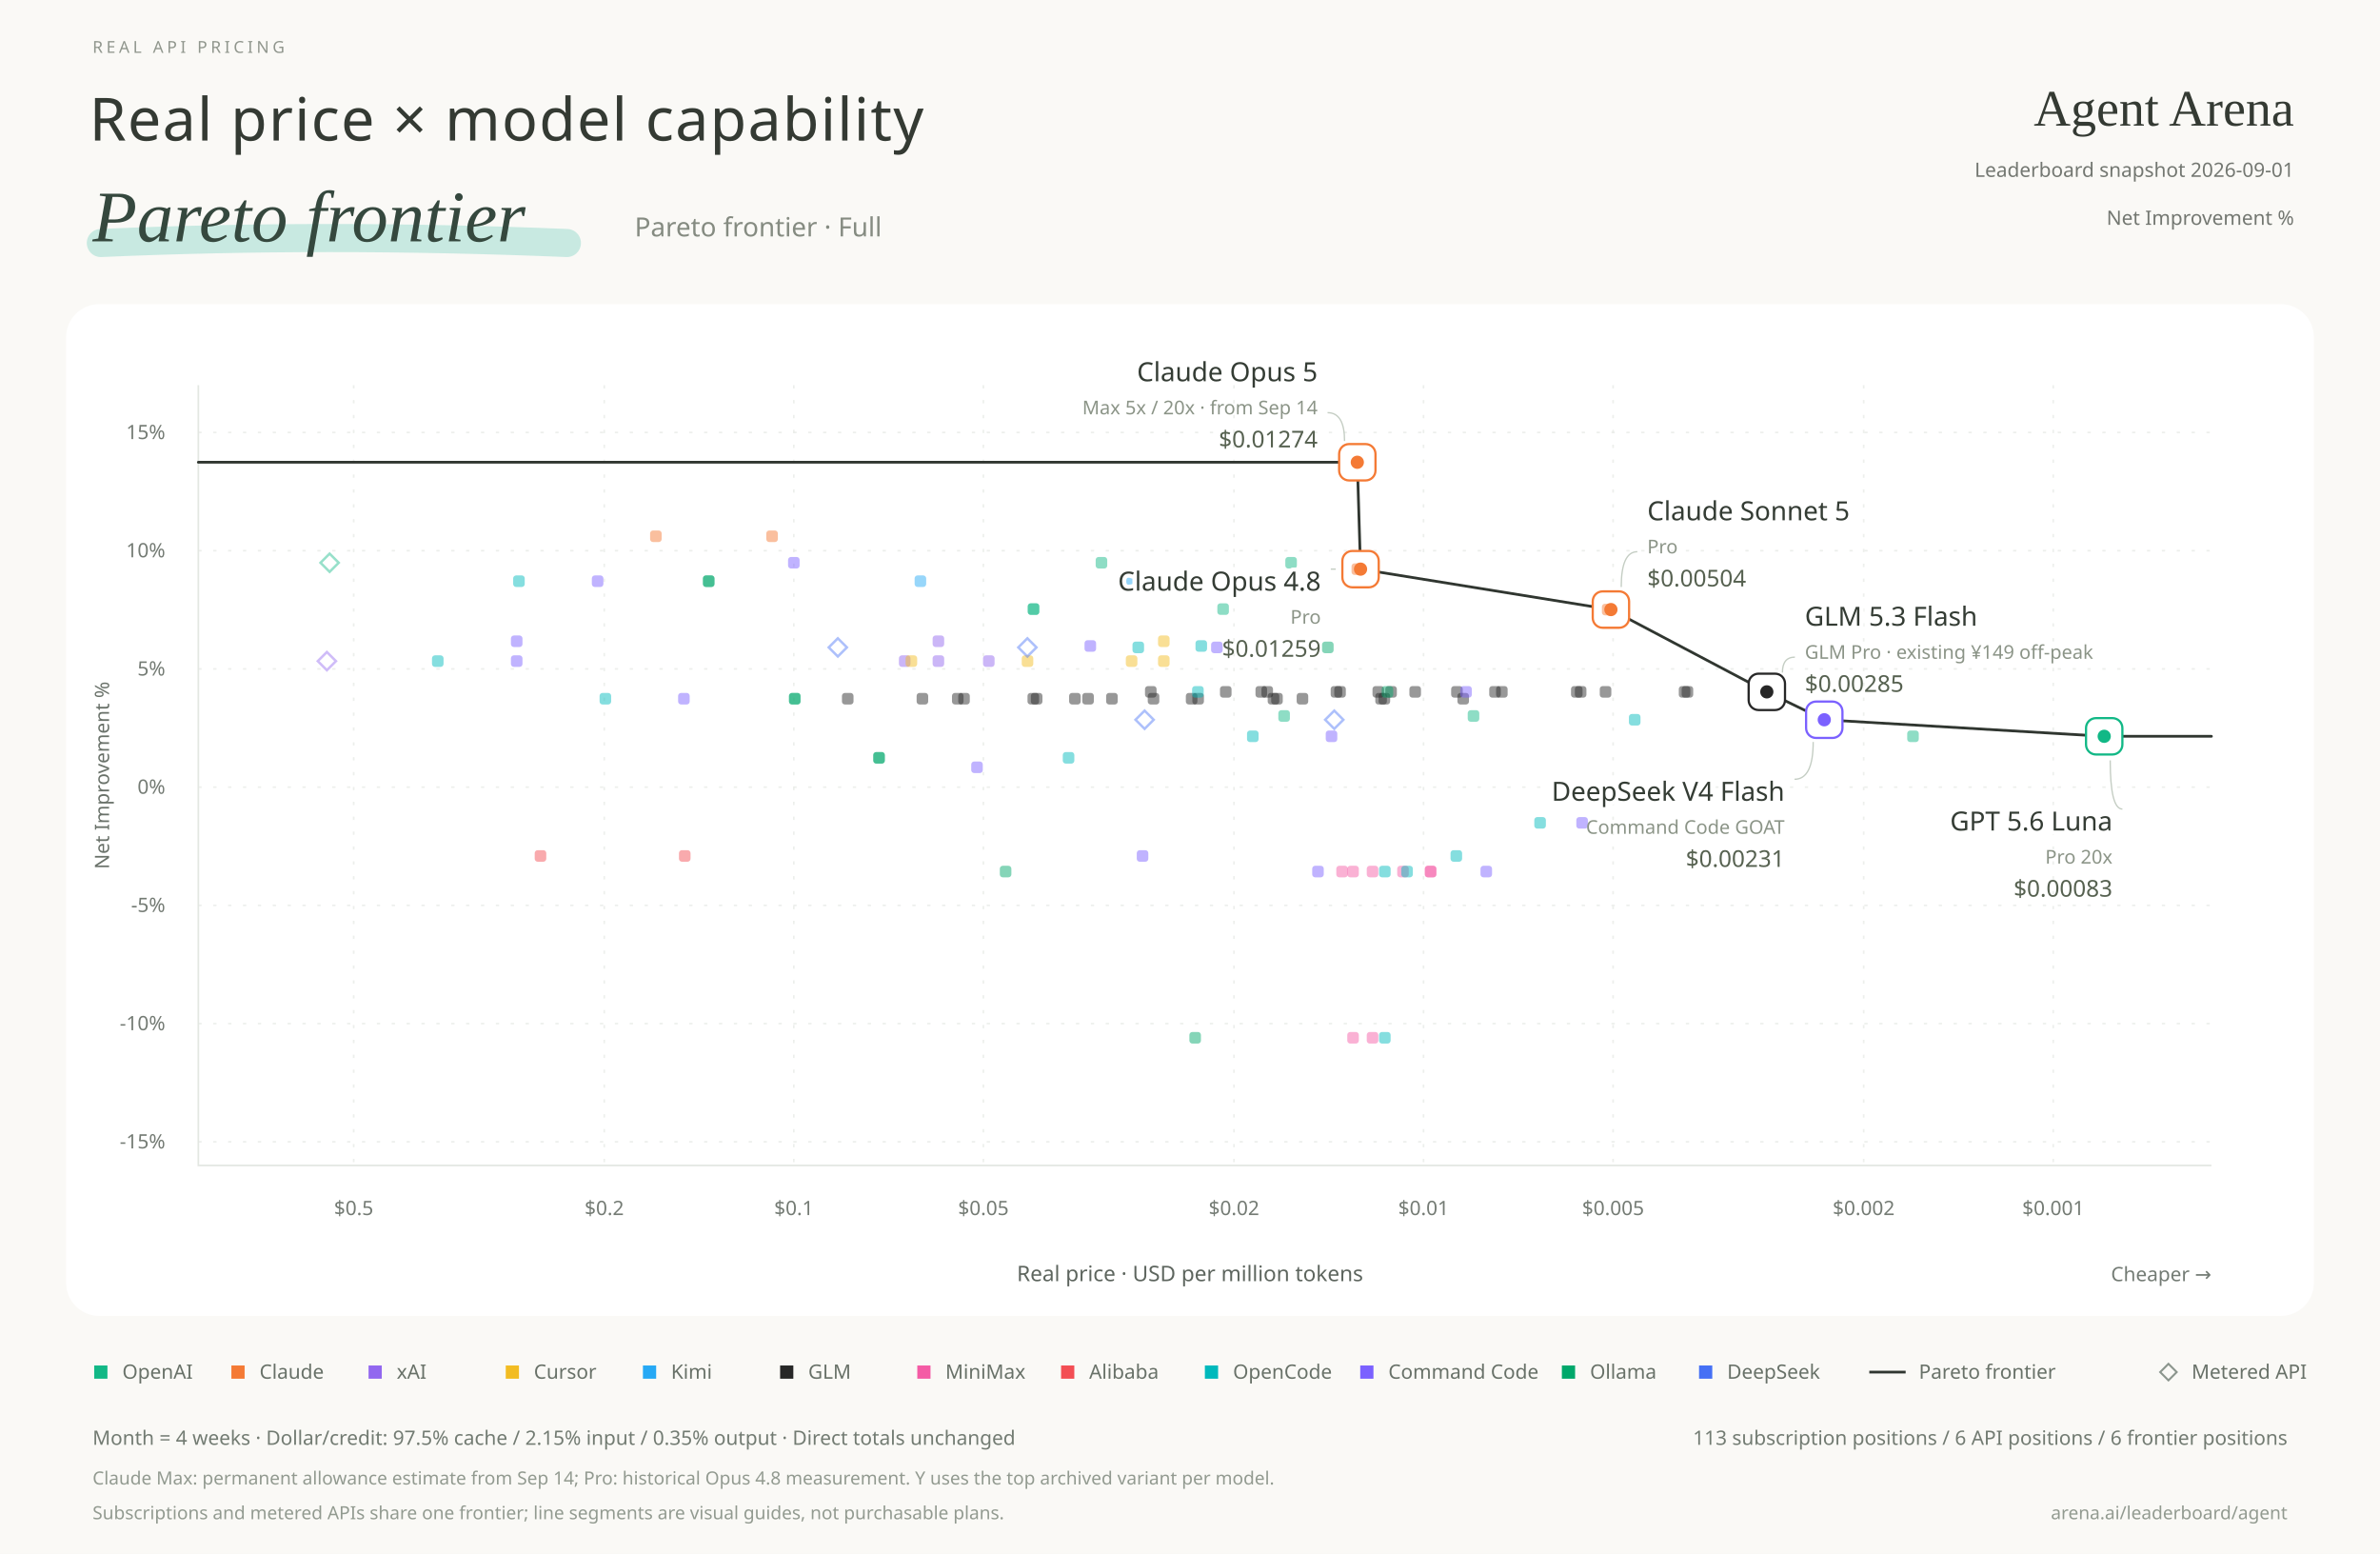
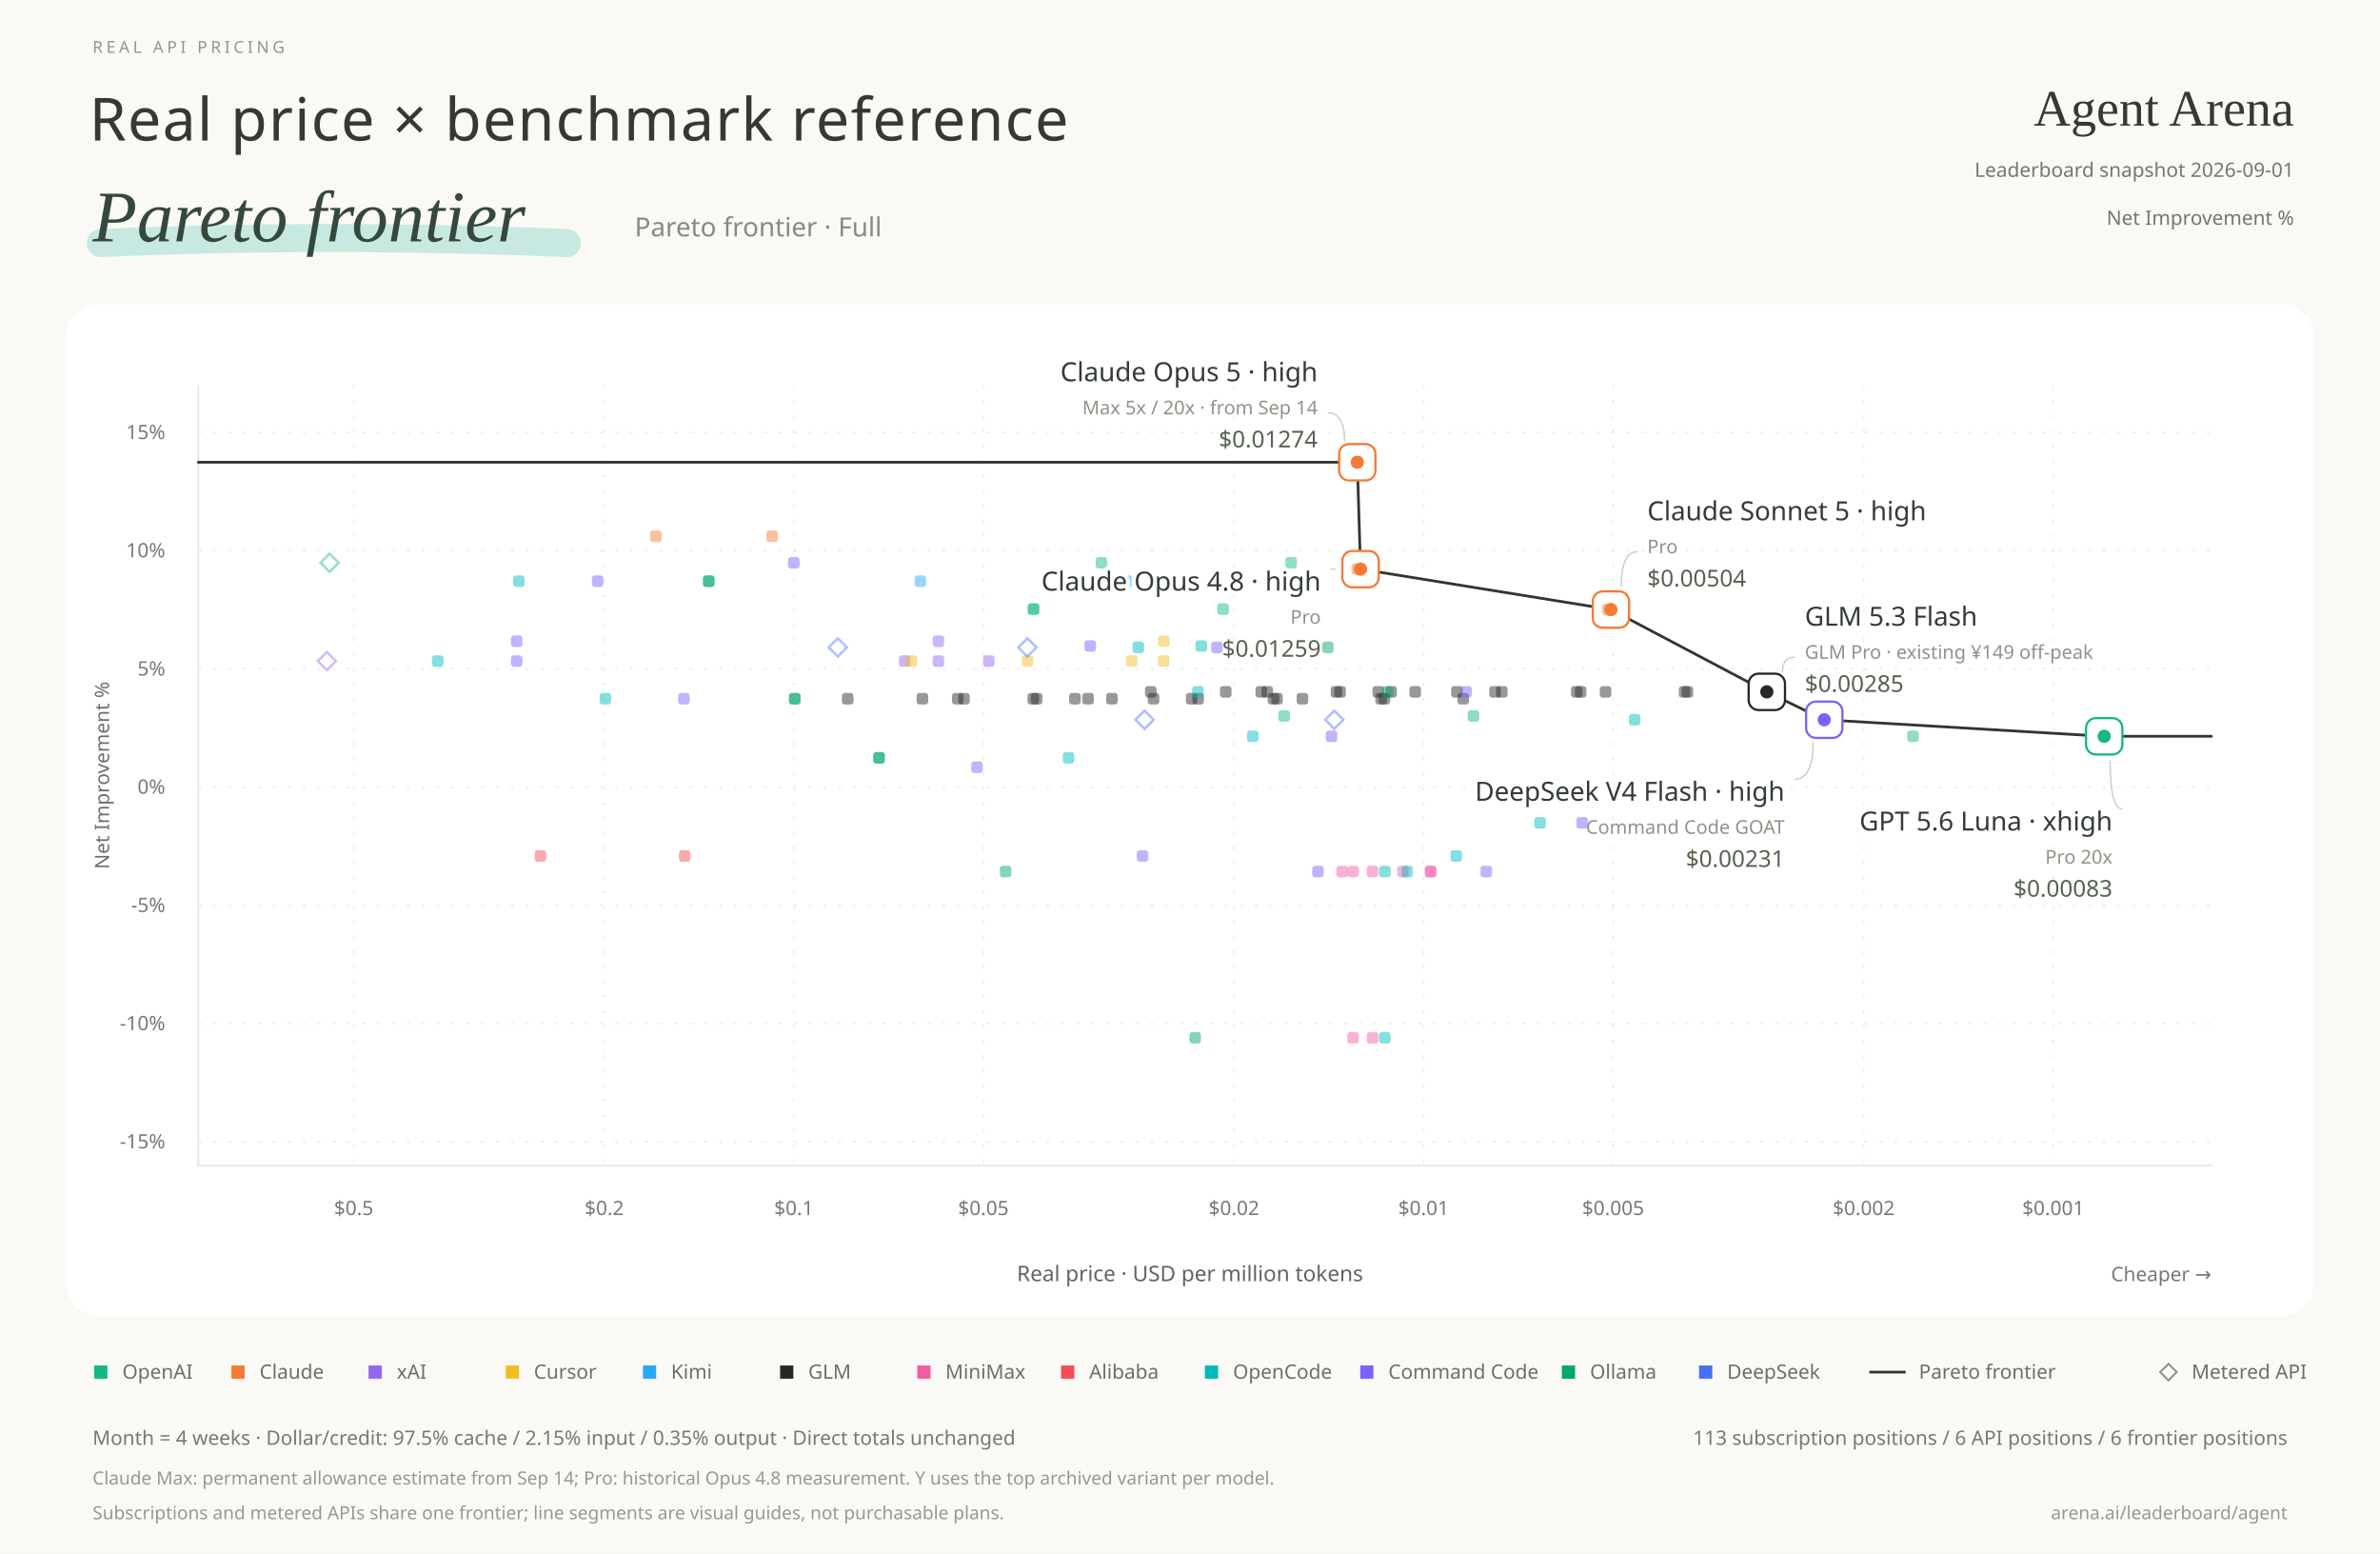
<svg xmlns="http://www.w3.org/2000/svg" width="1440" height="940" viewBox="0 0 1440 940" role="img" aria-labelledby="title desc">
  <style>text{font-family:"Microsoft YaHei","Segoe UI",sans-serif} .serif{font-family:"Times New Roman",serif} .number{font-family:"Segoe UI",sans-serif;font-variant-numeric:tabular-nums} .label-name{paint-order:stroke;stroke:#fff;stroke-width:5px;stroke-linejoin:round} .point:hover{opacity:1}</style>
  <rect width="1440" height="940" fill="#FAF9F6" />
  <text x="56.000" y="32.000" font-size="10" fill="#90968D" text-anchor="start" font-weight="400" letter-spacing="2.1">REAL API PRICING</text>
-   <text x="54.000" y="85.000" font-size="36" fill="#343A33" text-anchor="start" font-weight="300" letter-spacing=".8">Real price × model capability</text>
+   <text x="54.000" y="85.000" font-size="36" fill="#343A33" text-anchor="start" font-weight="300" letter-spacing=".8">Real price × benchmark reference</text>
  <path d="M61 147 Q197 141 343 147" stroke="#9FDDD0" stroke-width="17" stroke-linecap="round" opacity=".55" fill="none" />
  <text x="56.000" y="146.000" font-size="44" fill="#35483E" text-anchor="start" font-weight="400" class="serif" font-style="italic">Pareto frontier</text>
  <text x="384.000" y="143.000" font-size="16" fill="#858B81" text-anchor="start" font-weight="300">Pareto frontier · Full</text>
  <text x="1388.000" y="76.000" font-size="31" fill="#343A33" text-anchor="end" font-weight="400" class="serif">Agent Arena</text>
  <text x="1388.000" y="107.000" font-size="12" fill="#737771" text-anchor="end" font-weight="400">Leaderboard snapshot  2026-09-01</text>
  <text x="1388.000" y="136.000" font-size="12" fill="#737771" text-anchor="end" font-weight="400">Net Improvement %</text>
  <rect x="40" y="184" width="1360" height="612" rx="20" fill="#FFFFFF" />
  <path d="M1242.299 233V705" stroke="#E8EBE7" stroke-dasharray="2 7" opacity=".8" />
  <text x="1242.299" y="735.000" font-size="12" fill="#747B74" text-anchor="middle" font-weight="400" class="number">$0.001</text>
  <path d="M1127.607 233V705" stroke="#E8EBE7" stroke-dasharray="2 7" opacity=".8" />
  <text x="1127.607" y="735.000" font-size="12" fill="#747B74" text-anchor="middle" font-weight="400" class="number">$0.002</text>
  <path d="M975.991 233V705" stroke="#E8EBE7" stroke-dasharray="2 7" opacity=".8" />
  <text x="975.991" y="735.000" font-size="12" fill="#747B74" text-anchor="middle" font-weight="400" class="number">$0.005</text>
  <path d="M861.299 233V705" stroke="#E8EBE7" stroke-dasharray="2 7" opacity=".8" />
  <text x="861.299" y="735.000" font-size="12" fill="#747B74" text-anchor="middle" font-weight="400" class="number">$0.01</text>
  <path d="M746.606 233V705" stroke="#E8EBE7" stroke-dasharray="2 7" opacity=".8" />
  <text x="746.606" y="735.000" font-size="12" fill="#747B74" text-anchor="middle" font-weight="400" class="number">$0.02</text>
  <path d="M594.991 233V705" stroke="#E8EBE7" stroke-dasharray="2 7" opacity=".8" />
  <text x="594.991" y="735.000" font-size="12" fill="#747B74" text-anchor="middle" font-weight="400" class="number">$0.05</text>
  <path d="M480.299 233V705" stroke="#E8EBE7" stroke-dasharray="2 7" opacity=".8" />
  <text x="480.299" y="735.000" font-size="12" fill="#747B74" text-anchor="middle" font-weight="400" class="number">$0.1</text>
  <path d="M365.606 233V705" stroke="#E8EBE7" stroke-dasharray="2 7" opacity=".8" />
  <text x="365.606" y="735.000" font-size="12" fill="#747B74" text-anchor="middle" font-weight="400" class="number">$0.2</text>
  <path d="M213.991 233V705" stroke="#E8EBE7" stroke-dasharray="2 7" opacity=".8" />
  <text x="213.991" y="735.000" font-size="12" fill="#747B74" text-anchor="middle" font-weight="400" class="number">$0.5</text>
  <path d="M120 690.697H1338" stroke="#E8EBE7" stroke-dasharray="2 7" opacity=".8" />
  <text x="100.000" y="694.697" font-size="12" fill="#747B74" text-anchor="end" font-weight="400" class="number">-15%</text>
  <path d="M120 619.182H1338" stroke="#E8EBE7" stroke-dasharray="2 7" opacity=".8" />
  <text x="100.000" y="623.182" font-size="12" fill="#747B74" text-anchor="end" font-weight="400" class="number">-10%</text>
  <path d="M120 547.667H1338" stroke="#E8EBE7" stroke-dasharray="2 7" opacity=".8" />
  <text x="100.000" y="551.667" font-size="12" fill="#747B74" text-anchor="end" font-weight="400" class="number">-5%</text>
  <path d="M120 476.152H1338" stroke="#E8EBE7" stroke-dasharray="2 7" opacity=".8" />
  <text x="100.000" y="480.152" font-size="12" fill="#747B74" text-anchor="end" font-weight="400" class="number">0%</text>
  <path d="M120 404.636H1338" stroke="#E8EBE7" stroke-dasharray="2 7" opacity=".8" />
  <text x="100.000" y="408.636" font-size="12" fill="#747B74" text-anchor="end" font-weight="400" class="number">5%</text>
  <path d="M120 333.121H1338" stroke="#E8EBE7" stroke-dasharray="2 7" opacity=".8" />
  <text x="100.000" y="337.121" font-size="12" fill="#747B74" text-anchor="end" font-weight="400" class="number">10%</text>
  <path d="M120 261.606H1338" stroke="#E8EBE7" stroke-dasharray="2 7" opacity=".8" />
  <text x="100.000" y="265.606" font-size="12" fill="#747B74" text-anchor="end" font-weight="400" class="number">15%</text>
  <path d="M120 233V705H1338" fill="none" stroke="#E3E7E2" />
  <text x="66.000" y="469.000" font-size="12" fill="#697169" text-anchor="middle" font-weight="400" transform="rotate(-90 66 469.0)">Net Improvement %</text>
  <text x="720.000" y="775.000" font-size="13" fill="#5D655E" text-anchor="middle" font-weight="400">Real price · USD per million tokens</text>
  <text x="1338.000" y="775.000" font-size="12" fill="#737B74" text-anchor="end" font-weight="400">Cheaper →</text>
  <path id="frontier" d="M120.000,279.628 L821.229,279.628 L823.189,344.278 L974.673,368.736 L1069.003,418.510 L1103.763,435.388 L1273.130,445.400 L1338.000,445.400" fill="none" stroke="#303630" stroke-width="1.65" stroke-linecap="round" stroke-linejoin="round" />
  <g class="point" data-billing="subscription" data-frontier="false" data-price="0.03247" data-score="9.49" data-x="666.424" data-y="340.416" transform="translate(666.424 340.416)">
    <rect x="-3.5" y="-3.5" width="7" height="7" rx="1.8" fill="#12B886" opacity=".48" />
  </g>
  <g class="point" data-billing="subscription" data-frontier="false" data-price="0.01623" data-score="9.49" data-x="781.167" data-y="340.416" transform="translate(781.167 340.416)">
    <rect x="-3.5" y="-3.5" width="7" height="7" rx="1.8" fill="#12B886" opacity=".48" />
  </g>
  <g class="point" data-billing="subscription" data-frontier="true" data-price="0.01259" data-score="9.22" data-x="823.189" data-y="344.278" transform="translate(823.189 344.278)">
    <rect x="-11" y="-11" width="22" height="22" rx="6" fill="#FFF" stroke="#F47A35" stroke-width="1.35" />
    <circle r="4" fill="#F47A35" />
  </g>
  <g class="point" data-billing="subscription" data-frontier="true" data-price="0.01274" data-score="13.74" data-x="821.229" data-y="279.628" transform="translate(821.229 279.628)">
    <rect x="-11" y="-11" width="22" height="22" rx="6" fill="#FFF" stroke="#F47A35" stroke-width="1.35" />
    <circle r="4" fill="#F47A35" />
  </g>
  <g class="point" data-billing="subscription" data-frontier="false" data-price="0.05894" data-score="5.33" data-x="567.772" data-y="399.916" transform="translate(567.772 399.916)">
    <rect x="-3.5" y="-3.5" width="7" height="7" rx="1.8" fill="#9267EF" opacity=".48" />
  </g>
  <g class="point" data-billing="subscription" data-frontier="false" data-price="0.04902" data-score="5.33" data-x="598.267" data-y="399.916" transform="translate(598.267 399.916)">
    <rect x="-3.5" y="-3.5" width="7" height="7" rx="1.8" fill="#9267EF" opacity=".48" />
  </g>
  <g class="point" data-billing="subscription" data-frontier="false" data-price="0.06667" data-score="5.33" data-x="547.381" data-y="399.916" transform="translate(547.381 399.916)">
    <rect x="-3.5" y="-3.5" width="7" height="7" rx="1.8" fill="#9267EF" opacity=".48" />
  </g>
  <g class="point" data-billing="subscription" data-frontier="false" data-price="0.02585" data-score="5.33" data-x="704.151" data-y="399.916" transform="translate(704.151 399.916)">
    <rect x="-3.5" y="-3.5" width="7" height="7" rx="1.8" fill="#F2BC22" opacity=".48" />
  </g>
  <g class="point" data-billing="subscription" data-frontier="false" data-price="0.06506" data-score="5.33" data-x="551.426" data-y="399.916" transform="translate(551.426 399.916)">
    <rect x="-3.5" y="-3.5" width="7" height="7" rx="1.8" fill="#F2BC22" opacity=".48" />
  </g>
  <g class="point" data-billing="subscription" data-frontier="false" data-price="0.04255" data-score="5.33" data-x="621.688" data-y="399.916" transform="translate(621.688 399.916)">
    <rect x="-3.5" y="-3.5" width="7" height="7" rx="1.8" fill="#F2BC22" opacity=".48" />
  </g>
  <g class="point" data-billing="subscription" data-frontier="false" data-price="0.02908" data-score="5.33" data-x="684.669" data-y="399.916" transform="translate(684.669 399.916)">
    <rect x="-3.5" y="-3.5" width="7" height="7" rx="1.8" fill="#F2BC22" opacity=".48" />
  </g>
  <g class="point" data-billing="subscription" data-frontier="false" data-price="0.02529" data-score="8.71" data-x="707.775" data-y="351.572" transform="translate(707.775 351.572)">
    <rect x="-3.5" y="-3.5" width="7" height="7" rx="1.8" fill="#26A9F5" opacity=".48" />
  </g>
  <g class="point" data-billing="subscription" data-frontier="false" data-price="0.06295" data-score="8.71" data-x="556.881" data-y="351.572" transform="translate(556.881 351.572)">
    <rect x="-3.5" y="-3.5" width="7" height="7" rx="1.8" fill="#26A9F5" opacity=".48" />
  </g>
  <g class="point" data-billing="subscription" data-frontier="false" data-price="0.02961" data-score="8.71" data-x="681.681" data-y="351.572" transform="translate(681.681 351.572)">
    <rect x="-3.5" y="-3.5" width="7" height="7" rx="1.8" fill="#26A9F5" opacity=".48" />
  </g>
  <g class="point" data-billing="subscription" data-frontier="false" data-price="0.08211" data-score="3.74" data-x="512.914" data-y="422.658" transform="translate(512.914 422.658)">
    <rect x="-3.5" y="-3.5" width="7" height="7" rx="1.8" fill="#272727" opacity=".48" />
  </g>
  <g class="point" data-billing="subscription" data-frontier="false" data-price="0.05491" data-score="3.74" data-x="579.492" data-y="422.658" transform="translate(579.492 422.658)">
    <rect x="-3.5" y="-3.5" width="7" height="7" rx="1.8" fill="#272727" opacity=".48" />
  </g>
  <g class="point" data-billing="subscription" data-frontier="false" data-price="0.04115" data-score="3.74" data-x="627.224" data-y="422.658" transform="translate(627.224 422.658)">
    <rect x="-3.5" y="-3.5" width="7" height="7" rx="1.8" fill="#272727" opacity=".48" />
  </g>
  <g class="point" data-billing="subscription" data-frontier="false" data-price="0.02711" data-score="4.03" data-x="696.276" data-y="418.510" transform="translate(696.276 418.510)">
    <rect x="-3.5" y="-3.5" width="7" height="7" rx="1.8" fill="#272727" opacity=".48" />
  </g>
  <g class="point" data-billing="subscription" data-frontier="false" data-price="0.0181" data-score="4.03" data-x="763.123" data-y="418.510" transform="translate(763.123 418.510)">
    <rect x="-3.5" y="-3.5" width="7" height="7" rx="1.8" fill="#272727" opacity=".48" />
  </g>
  <g class="point" data-billing="subscription" data-frontier="false" data-price="0.01357" data-score="4.03" data-x="810.786" data-y="418.510" transform="translate(810.786 418.510)">
    <rect x="-3.5" y="-3.5" width="7" height="7" rx="1.8" fill="#272727" opacity=".48" />
  </g>
  <g class="point" data-billing="subscription" data-frontier="false" data-price="0.0341" data-score="3.74" data-x="658.319" data-y="422.658" transform="translate(658.319 422.658)">
    <rect x="-3.5" y="-3.5" width="7" height="7" rx="1.8" fill="#272727" opacity=".48" />
  </g>
  <g class="point" data-billing="subscription" data-frontier="false" data-price="0.0228" data-score="3.74" data-x="724.926" data-y="422.658" transform="translate(724.926 422.658)">
    <rect x="-3.5" y="-3.5" width="7" height="7" rx="1.8" fill="#272727" opacity=".48" />
  </g>
  <g class="point" data-billing="subscription" data-frontier="false" data-price="0.01709" data-score="3.74" data-x="772.624" data-y="422.658" transform="translate(772.624 422.658)">
    <rect x="-3.5" y="-3.5" width="7" height="7" rx="1.8" fill="#272727" opacity=".48" />
  </g>
  <g class="point" data-billing="subscription" data-frontier="false" data-price="0.01126" data-score="4.03" data-x="841.663" data-y="418.510" transform="translate(841.663 418.510)">
    <rect x="-3.5" y="-3.5" width="7" height="7" rx="1.8" fill="#272727" opacity=".48" />
  </g>
  <g class="point" data-billing="subscription" data-frontier="false" data-price="0.00751" data-score="4.03" data-x="908.680" data-y="418.510" transform="translate(908.680 418.510)">
    <rect x="-3.5" y="-3.5" width="7" height="7" rx="1.8" fill="#272727" opacity=".48" />
  </g>
  <g class="point" data-billing="subscription" data-frontier="false" data-price="0.00563" data-score="4.03" data-x="956.355" data-y="418.510" transform="translate(956.355 418.510)">
    <rect x="-3.5" y="-3.5" width="7" height="7" rx="1.8" fill="#272727" opacity=".48" />
  </g>
  <g class="point" data-billing="subscription" data-frontier="false" data-price="0.06249" data-score="3.74" data-x="558.095" data-y="422.658" transform="translate(558.095 422.658)">
    <rect x="-3.5" y="-3.5" width="7" height="7" rx="1.8" fill="#272727" opacity=".48" />
  </g>
  <g class="point" data-billing="subscription" data-frontier="false" data-price="0.04166" data-score="3.74" data-x="625.186" data-y="422.658" transform="translate(625.186 422.658)">
    <rect x="-3.5" y="-3.5" width="7" height="7" rx="1.8" fill="#272727" opacity=".48" />
  </g>
  <g class="point" data-billing="subscription" data-frontier="false" data-price="0.03125" data-score="3.74" data-x="672.761" data-y="422.658" transform="translate(672.761 422.658)">
    <rect x="-3.5" y="-3.5" width="7" height="7" rx="1.8" fill="#272727" opacity=".48" />
  </g>
  <g class="point" data-billing="subscription" data-frontier="false" data-price="0.02061" data-score="4.03" data-x="741.635" data-y="418.510" transform="translate(741.635 418.510)">
    <rect x="-3.5" y="-3.5" width="7" height="7" rx="1.8" fill="#272727" opacity=".48" />
  </g>
  <g class="point" data-billing="subscription" data-frontier="false" data-price="0.01375" data-score="4.03" data-x="808.606" data-y="418.510" transform="translate(808.606 418.510)">
    <rect x="-3.5" y="-3.5" width="7" height="7" rx="1.8" fill="#272727" opacity=".48" />
  </g>
  <g class="point" data-billing="subscription" data-frontier="false" data-price="0.01031" data-score="4.03" data-x="856.247" data-y="418.510" transform="translate(856.247 418.510)">
    <rect x="-3.5" y="-3.5" width="7" height="7" rx="1.8" fill="#272727" opacity=".48" />
  </g>
  <g class="point" data-billing="subscription" data-frontier="false" data-price="0.01731" data-score="3.74" data-x="770.508" data-y="422.658" transform="translate(770.508 422.658)">
    <rect x="-3.5" y="-3.5" width="7" height="7" rx="1.8" fill="#272727" opacity=".48" />
  </g>
  <g class="point" data-billing="subscription" data-frontier="false" data-price="0.01154" data-score="3.74" data-x="837.598" data-y="422.658" transform="translate(837.598 422.658)">
    <rect x="-3.5" y="-3.5" width="7" height="7" rx="1.8" fill="#272727" opacity=".48" />
  </g>
  <g class="point" data-billing="subscription" data-frontier="false" data-price="0.00865" data-score="3.74" data-x="885.296" data-y="422.658" transform="translate(885.296 422.658)">
    <rect x="-3.5" y="-3.5" width="7" height="7" rx="1.8" fill="#272727" opacity=".48" />
  </g>
  <g class="point" data-billing="subscription" data-frontier="false" data-price="0.00571" data-score="4.03" data-x="954.021" data-y="418.510" transform="translate(954.021 418.510)">
    <rect x="-3.5" y="-3.5" width="7" height="7" rx="1.8" fill="#272727" opacity=".48" />
  </g>
  <g class="point" data-billing="subscription" data-frontier="false" data-price="0.00381" data-score="4.03" data-x="1020.966" data-y="418.510" transform="translate(1020.966 418.510)">
    <rect x="-3.5" y="-3.5" width="7" height="7" rx="1.8" fill="#272727" opacity=".48" />
  </g>
  <g class="point" data-billing="subscription" data-frontier="true" data-price="0.00285" data-score="4.03" data-x="1069.003" data-y="418.510" transform="translate(1069.003 418.510)">
    <rect x="-11" y="-11" width="22" height="22" rx="6" fill="#FFF" stroke="#272727" stroke-width="1.35" />
    <circle r="4" fill="#272727" />
  </g>
  <g class="point" data-billing="subscription" data-frontier="false" data-price="0.05367" data-score="3.74" data-x="583.271" data-y="422.658" transform="translate(583.271 422.658)">
    <rect x="-3.5" y="-3.5" width="7" height="7" rx="1.8" fill="#272727" opacity=".48" />
  </g>
  <g class="point" data-billing="subscription" data-frontier="false" data-price="0.03578" data-score="3.74" data-x="650.362" data-y="422.658" transform="translate(650.362 422.658)">
    <rect x="-3.5" y="-3.5" width="7" height="7" rx="1.8" fill="#272727" opacity=".48" />
  </g>
  <g class="point" data-billing="subscription" data-frontier="false" data-price="0.02684" data-score="3.74" data-x="697.933" data-y="422.658" transform="translate(697.933 422.658)">
    <rect x="-3.5" y="-3.5" width="7" height="7" rx="1.8" fill="#272727" opacity=".48" />
  </g>
  <g class="point" data-billing="subscription" data-frontier="false" data-price="0.01771" data-score="4.03" data-x="766.728" data-y="418.510" transform="translate(766.728 418.510)">
    <rect x="-3.5" y="-3.5" width="7" height="7" rx="1.8" fill="#272727" opacity=".48" />
  </g>
  <g class="point" data-billing="subscription" data-frontier="false" data-price="0.0118" data-score="4.03" data-x="833.912" data-y="418.510" transform="translate(833.912 418.510)">
    <rect x="-3.5" y="-3.5" width="7" height="7" rx="1.8" fill="#272727" opacity=".48" />
  </g>
  <g class="point" data-billing="subscription" data-frontier="false" data-price="0.00885" data-score="4.03" data-x="881.513" data-y="418.510" transform="translate(881.513 418.510)">
    <rect x="-3.5" y="-3.5" width="7" height="7" rx="1.8" fill="#272727" opacity=".48" />
  </g>
  <g class="point" data-billing="subscription" data-frontier="false" data-price="0.02335" data-score="3.74" data-x="720.981" data-y="422.658" transform="translate(720.981 422.658)">
    <rect x="-3.5" y="-3.5" width="7" height="7" rx="1.8" fill="#272727" opacity=".48" />
  </g>
  <g class="point" data-billing="subscription" data-frontier="false" data-price="0.01557" data-score="3.74" data-x="788.037" data-y="422.658" transform="translate(788.037 422.658)">
    <rect x="-3.5" y="-3.5" width="7" height="7" rx="1.8" fill="#272727" opacity=".48" />
  </g>
  <g class="point" data-billing="subscription" data-frontier="false" data-price="0.01168" data-score="3.74" data-x="835.603" data-y="422.658" transform="translate(835.603 422.658)">
    <rect x="-3.5" y="-3.5" width="7" height="7" rx="1.8" fill="#272727" opacity=".48" />
  </g>
  <g class="point" data-billing="subscription" data-frontier="false" data-price="0.0077" data-score="4.03" data-x="904.546" data-y="418.510" transform="translate(904.546 418.510)">
    <rect x="-3.5" y="-3.5" width="7" height="7" rx="1.8" fill="#272727" opacity=".48" />
  </g>
  <g class="point" data-billing="subscription" data-frontier="false" data-price="0.00514" data-score="4.03" data-x="971.422" data-y="418.510" transform="translate(971.422 418.510)">
    <rect x="-3.5" y="-3.5" width="7" height="7" rx="1.8" fill="#272727" opacity=".48" />
  </g>
  <g class="point" data-billing="subscription" data-frontier="false" data-price="0.00385" data-score="4.03" data-x="1019.238" data-y="418.510" transform="translate(1019.238 418.510)">
    <rect x="-3.5" y="-3.5" width="7" height="7" rx="1.8" fill="#272727" opacity=".48" />
  </g>
  <g class="point" data-billing="subscription" data-frontier="false" data-price="0.01205" data-score="-3.57" data-x="830.443" data-y="527.213" transform="translate(830.443 527.213)">
    <rect x="-3.5" y="-3.5" width="7" height="7" rx="1.8" fill="#F45BA5" opacity=".48" />
  </g>
  <g class="point" data-billing="subscription" data-frontier="false" data-price="0.00975" data-score="-3.57" data-x="865.488" data-y="527.213" transform="translate(865.488 527.213)">
    <rect x="-3.5" y="-3.5" width="7" height="7" rx="1.8" fill="#F45BA5" opacity=".48" />
  </g>
  <g class="point" data-billing="subscription" data-frontier="false" data-price="0.00974" data-score="-3.57" data-x="865.658" data-y="527.213" transform="translate(865.658 527.213)">
    <rect x="-3.5" y="-3.5" width="7" height="7" rx="1.8" fill="#F45BA5" opacity=".48" />
  </g>
  <g class="point" data-billing="subscription" data-frontier="false" data-price="0.01294" data-score="-3.57" data-x="818.652" data-y="527.213" transform="translate(818.652 527.213)">
    <rect x="-3.5" y="-3.5" width="7" height="7" rx="1.8" fill="#F45BA5" opacity=".48" />
  </g>
  <g class="point" data-billing="subscription" data-frontier="false" data-price="0.01078" data-score="-3.57" data-x="848.871" data-y="527.213" transform="translate(848.871 527.213)">
    <rect x="-3.5" y="-3.5" width="7" height="7" rx="1.8" fill="#F45BA5" opacity=".48" />
  </g>
  <g class="point" data-billing="subscription" data-frontier="false" data-price="0.01347" data-score="-3.57" data-x="812.010" data-y="527.213" transform="translate(812.010 527.213)">
    <rect x="-3.5" y="-3.5" width="7" height="7" rx="1.8" fill="#F45BA5" opacity=".48" />
  </g>
  <g class="point" data-billing="subscription" data-frontier="false" data-price="0.14901" data-score="-2.91" data-x="414.304" data-y="517.773" transform="translate(414.304 517.773)">
    <rect x="-3.5" y="-3.5" width="7" height="7" rx="1.8" fill="#F34E54" opacity=".48" />
  </g>
  <g class="point" data-billing="subscription" data-frontier="false" data-price="0.25253" data-score="-2.91" data-x="327.017" data-y="517.773" transform="translate(327.017 517.773)">
    <rect x="-3.5" y="-3.5" width="7" height="7" rx="1.8" fill="#F34E54" opacity=".48" />
  </g>
  <g class="point" data-billing="subscription" data-frontier="false" data-price="0.36765" data-score="5.33" data-x="264.868" data-y="399.916" transform="translate(264.868 399.916)">
    <rect x="-3.5" y="-3.5" width="7" height="7" rx="1.8" fill="#00B9BC" opacity=".48" />
  </g>
  <g class="point" data-billing="subscription" data-frontier="false" data-price="0.01867" data-score="2.15" data-x="757.993" data-y="445.400" transform="translate(757.993 445.400)">
    <rect x="-3.5" y="-3.5" width="7" height="7" rx="1.8" fill="#00B9BC" opacity=".48" />
  </g>
  <g class="point" data-billing="subscription" data-frontier="false" data-price="0.02282" data-score="4.03" data-x="724.781" data-y="418.510" transform="translate(724.781 418.510)">
    <rect x="-3.5" y="-3.5" width="7" height="7" rx="1.8" fill="#00B9BC" opacity=".48" />
  </g>
  <g class="point" data-billing="subscription" data-frontier="false" data-price="0.1992" data-score="3.74" data-x="366.269" data-y="422.658" transform="translate(366.269 422.658)">
    <rect x="-3.5" y="-3.5" width="7" height="7" rx="1.8" fill="#00B9BC" opacity=".48" />
  </g>
  <g class="point" data-billing="subscription" data-frontier="false" data-price="0.27322" data-score="8.71" data-x="313.987" data-y="351.572" transform="translate(313.987 351.572)">
    <rect x="-3.5" y="-3.5" width="7" height="7" rx="1.8" fill="#00B9BC" opacity=".48" />
  </g>
  <g class="point" data-billing="subscription" data-frontier="false" data-price="0.03662" data-score="1.24" data-x="646.522" data-y="458.416" transform="translate(646.522 458.416)">
    <rect x="-3.5" y="-3.5" width="7" height="7" rx="1.8" fill="#00B9BC" opacity=".48" />
  </g>
  <g class="point" data-billing="subscription" data-frontier="false" data-price="0.01062" data-score="-3.57" data-x="851.345" data-y="527.213" transform="translate(851.345 527.213)">
    <rect x="-3.5" y="-3.5" width="7" height="7" rx="1.8" fill="#00B9BC" opacity=".48" />
  </g>
  <g class="point" data-billing="subscription" data-frontier="false" data-price="0.01152" data-score="-3.57" data-x="837.885" data-y="527.213" transform="translate(837.885 527.213)">
    <rect x="-3.5" y="-3.5" width="7" height="7" rx="1.8" fill="#00B9BC" opacity=".48" />
  </g>
  <g class="point" data-billing="subscription" data-frontier="false" data-price="0.01152" data-score="-10.6" data-x="837.885" data-y="627.764" transform="translate(837.885 627.764)">
    <rect x="-3.5" y="-3.5" width="7" height="7" rx="1.8" fill="#00B9BC" opacity=".48" />
  </g>
  <g class="point" data-billing="subscription" data-frontier="false" data-price="0.00887" data-score="-2.91" data-x="881.140" data-y="517.773" transform="translate(881.140 517.773)">
    <rect x="-3.5" y="-3.5" width="7" height="7" rx="1.8" fill="#00B9BC" opacity=".48" />
  </g>
  <g class="point" data-billing="subscription" data-frontier="false" data-price="0.02838" data-score="5.91" data-x="688.701" data-y="391.621" transform="translate(688.701 391.621)">
    <rect x="-3.5" y="-3.5" width="7" height="7" rx="1.8" fill="#00B9BC" opacity=".48" />
  </g>
  <g class="point" data-billing="subscription" data-frontier="false" data-price="0.00462" data-score="2.85" data-x="989.070" data-y="435.388" transform="translate(989.070 435.388)">
    <rect x="-3.5" y="-3.5" width="7" height="7" rx="1.8" fill="#00B9BC" opacity=".48" />
  </g>
  <g class="point" data-billing="subscription" data-frontier="false" data-price="0.02254" data-score="5.97" data-x="726.823" data-y="390.762" transform="translate(726.823 390.762)">
    <rect x="-3.5" y="-3.5" width="7" height="7" rx="1.8" fill="#00B9BC" opacity=".48" />
  </g>
  <g class="point" data-billing="subscription" data-frontier="false" data-price="0.00653" data-score="-1.51" data-x="931.817" data-y="497.749" transform="translate(931.817 497.749)">
    <rect x="-3.5" y="-3.5" width="7" height="7" rx="1.8" fill="#00B9BC" opacity=".48" />
  </g>
  <g class="point" data-billing="subscription" data-frontier="false" data-price="0.1" data-score="9.49" data-x="480.299" data-y="340.416" transform="translate(480.299 340.416)">
    <rect x="-3.5" y="-3.5" width="7" height="7" rx="1.8" fill="#7B61FF" opacity=".48" />
  </g>
  <g class="point" data-billing="subscription" data-frontier="false" data-price="0.0056" data-score="-1.51" data-x="957.239" data-y="497.749" transform="translate(957.239 497.749)">
    <rect x="-3.5" y="-3.5" width="7" height="7" rx="1.8" fill="#7B61FF" opacity=".48" />
  </g>
  <g class="point" data-billing="subscription" data-frontier="true" data-price="0.00231" data-score="2.85" data-x="1103.763" data-y="435.388" transform="translate(1103.763 435.388)">
    <rect x="-11" y="-11" width="22" height="22" rx="6" fill="#FFF" stroke="#7B61FF" stroke-width="1.35" />
    <circle r="4" fill="#7B61FF" />
  </g>
  <g class="point" data-billing="subscription" data-frontier="false" data-price="0.01471" data-score="-3.57" data-x="797.438" data-y="527.213" transform="translate(797.438 527.213)">
    <rect x="-3.5" y="-3.5" width="7" height="7" rx="1.8" fill="#7B61FF" opacity=".48" />
  </g>
  <g class="point" data-billing="subscription" data-frontier="false" data-price="0.00856" data-score="4.03" data-x="887.026" data-y="418.510" transform="translate(887.026 418.510)">
    <rect x="-3.5" y="-3.5" width="7" height="7" rx="1.8" fill="#7B61FF" opacity=".48" />
  </g>
  <g class="point" data-billing="subscription" data-frontier="false" data-price="0.02794" data-score="-2.91" data-x="691.287" data-y="517.773" transform="translate(691.287 517.773)">
    <rect x="-3.5" y="-3.5" width="7" height="7" rx="1.8" fill="#7B61FF" opacity=".48" />
  </g>
  <g class="point" data-billing="subscription" data-frontier="false" data-price="0.02129" data-score="5.91" data-x="736.264" data-y="391.621" transform="translate(736.264 391.621)">
    <rect x="-3.5" y="-3.5" width="7" height="7" rx="1.8" fill="#7B61FF" opacity=".48" />
  </g>
  <g class="point" data-billing="subscription" data-frontier="false" data-price="0.014" data-score="2.15" data-x="805.624" data-y="445.400" transform="translate(805.624 445.400)">
    <rect x="-3.5" y="-3.5" width="7" height="7" rx="1.8" fill="#7B61FF" opacity=".48" />
  </g>
  <g class="point" data-billing="subscription" data-frontier="false" data-price="0.00795" data-score="-3.57" data-x="899.259" data-y="527.213" transform="translate(899.259 527.213)">
    <rect x="-3.5" y="-3.5" width="7" height="7" rx="1.8" fill="#7B61FF" opacity=".48" />
  </g>
  <g class="point" data-billing="subscription" data-frontier="false" data-price="0.03382" data-score="5.97" data-x="659.684" data-y="390.762" transform="translate(659.684 390.762)">
    <rect x="-3.5" y="-3.5" width="7" height="7" rx="1.8" fill="#7B61FF" opacity=".48" />
  </g>
  <g class="point" data-billing="subscription" data-frontier="false" data-price="0.14948" data-score="3.74" data-x="413.783" data-y="422.658" transform="translate(413.783 422.658)">
    <rect x="-3.5" y="-3.5" width="7" height="7" rx="1.8" fill="#7B61FF" opacity=".48" />
  </g>
  <g class="point" data-billing="subscription" data-frontier="false" data-price="0.20492" data-score="8.71" data-x="361.585" data-y="351.572" transform="translate(361.585 351.572)">
    <rect x="-3.5" y="-3.5" width="7" height="7" rx="1.8" fill="#7B61FF" opacity=".48" />
  </g>
  <g class="point" data-billing="subscription" data-frontier="false" data-price="0.27548" data-score="6.17" data-x="312.624" data-y="387.902" transform="translate(312.624 387.902)">
    <rect x="-3.5" y="-3.5" width="7" height="7" rx="1.8" fill="#7B61FF" opacity=".48" />
  </g>
  <g class="point" data-billing="subscription" data-frontier="false" data-price="0.27548" data-score="5.33" data-x="312.624" data-y="399.916" transform="translate(312.624 399.916)">
    <rect x="-3.5" y="-3.5" width="7" height="7" rx="1.8" fill="#7B61FF" opacity=".48" />
  </g>
  <g class="point" data-billing="subscription" data-frontier="false" data-price="0.05118" data-score="0.84" data-x="591.132" data-y="464.137" transform="translate(591.132 464.137)">
    <rect x="-3.5" y="-3.5" width="7" height="7" rx="1.8" fill="#7B61FF" opacity=".48" />
  </g>
  <g class="point" data-billing="subscription" data-frontier="false" data-price="0.01419" data-score="5.91" data-x="803.394" data-y="391.621" transform="translate(803.394 391.621)">
    <rect x="-3.5" y="-3.5" width="7" height="7" rx="1.8" fill="#00A86B" opacity=".48" />
  </g>
  <g class="point" data-billing="subscription" data-frontier="false" data-price="0.09965" data-score="3.74" data-x="480.879" data-y="422.658" transform="translate(480.879 422.658)">
    <rect x="-3.5" y="-3.5" width="7" height="7" rx="1.8" fill="#00A86B" opacity=".48" />
  </g>
  <g class="point" data-billing="subscription" data-frontier="false" data-price="0.01141" data-score="4.03" data-x="839.473" data-y="418.510" transform="translate(839.473 418.510)">
    <rect x="-3.5" y="-3.5" width="7" height="7" rx="1.8" fill="#00A86B" opacity=".48" />
  </g>
  <g class="point" data-billing="subscription" data-frontier="false" data-price="0.13652" data-score="8.71" data-x="428.789" data-y="351.572" transform="translate(428.789 351.572)">
    <rect x="-3.5" y="-3.5" width="7" height="7" rx="1.8" fill="#00A86B" opacity=".48" />
  </g>
  <g class="point" data-billing="subscription" data-frontier="false" data-price="0.07323" data-score="1.24" data-x="531.852" data-y="458.416" transform="translate(531.852 458.416)">
    <rect x="-3.5" y="-3.5" width="7" height="7" rx="1.8" fill="#00A86B" opacity=".48" />
  </g>
  <g class="point" data-billing="subscription" data-frontier="false" data-price="0.0461" data-score="-3.57" data-x="608.429" data-y="527.213" transform="translate(608.429 527.213)">
    <rect x="-3.5" y="-3.5" width="7" height="7" rx="1.8" fill="#00A86B" opacity=".48" />
  </g>
  <g class="point" data-billing="subscription" data-frontier="false" data-price="0.02305" data-score="-10.6" data-x="723.121" data-y="627.764" transform="translate(723.121 627.764)">
    <rect x="-3.5" y="-3.5" width="7" height="7" rx="1.8" fill="#00A86B" opacity=".48" />
  </g>
  <g class="point" data-billing="subscription" data-frontier="false" data-price="0.09967" data-score="3.74" data-x="480.846" data-y="422.658" transform="translate(480.846 422.658)">
    <rect x="-3.5" y="-3.5" width="7" height="7" rx="1.8" fill="#00A86B" opacity=".48" />
  </g>
  <g class="point" data-billing="subscription" data-frontier="false" data-price="0.1365" data-score="8.71" data-x="428.813" data-y="351.572" transform="translate(428.813 351.572)">
    <rect x="-3.5" y="-3.5" width="7" height="7" rx="1.8" fill="#00A86B" opacity=".48" />
  </g>
  <g class="point" data-billing="subscription" data-frontier="false" data-price="0.07322" data-score="1.24" data-x="531.875" data-y="458.416" transform="translate(531.875 458.416)">
    <rect x="-3.5" y="-3.5" width="7" height="7" rx="1.8" fill="#00A86B" opacity=".48" />
  </g>
  <g class="point" data-billing="subscription" data-frontier="false" data-price="0.01665" data-score="3.01" data-x="776.940" data-y="433.099" transform="translate(776.940 433.099)">
    <rect x="-3.5" y="-3.5" width="7" height="7" rx="1.8" fill="#12B886" opacity=".48" />
  </g>
  <g class="point" data-billing="subscription" data-frontier="false" data-price="0.00167" data-score="2.15" data-x="1157.444" data-y="445.400" transform="translate(1157.444 445.400)">
    <rect x="-3.5" y="-3.5" width="7" height="7" rx="1.8" fill="#12B886" opacity=".48" />
  </g>
  <g class="point" data-billing="subscription" data-frontier="false" data-price="0.04162" data-score="7.53" data-x="625.345" data-y="368.450" transform="translate(625.345 368.450)">
    <rect x="-3.5" y="-3.5" width="7" height="7" rx="1.8" fill="#12B886" opacity=".48" />
  </g>
  <g class="point" data-billing="subscription" data-frontier="false" data-price="0.04163" data-score="7.53" data-x="625.305" data-y="368.450" transform="translate(625.305 368.450)">
    <rect x="-3.5" y="-3.5" width="7" height="7" rx="1.8" fill="#12B886" opacity=".48" />
  </g>
  <g class="point" data-billing="subscription" data-frontier="false" data-price="0.00833" data-score="3.01" data-x="891.533" data-y="433.099" transform="translate(891.533 433.099)">
    <rect x="-3.5" y="-3.5" width="7" height="7" rx="1.8" fill="#12B886" opacity=".48" />
  </g>
  <g class="point" data-billing="subscription" data-frontier="true" data-price="0.00083" data-score="2.15" data-x="1273.130" data-y="445.400" transform="translate(1273.130 445.400)">
    <rect x="-11" y="-11" width="22" height="22" rx="6" fill="#FFF" stroke="#12B886" stroke-width="1.35" />
    <circle r="4" fill="#12B886" />
  </g>
  <g class="point" data-billing="subscription" data-frontier="false" data-price="0.02081" data-score="7.53" data-x="740.037" data-y="368.450" transform="translate(740.037 368.450)">
    <rect x="-3.5" y="-3.5" width="7" height="7" rx="1.8" fill="#12B886" opacity=".48" />
  </g>
  <g class="point" data-billing="subscription" data-frontier="true" data-price="0.00504" data-score="7.51" data-x="974.673" data-y="368.736" transform="translate(974.673 368.736)">
    <rect x="-11" y="-11" width="22" height="22" rx="6" fill="#FFF" stroke="#F47A35" stroke-width="1.35" />
    <circle r="4" fill="#F47A35" />
  </g>
  <g class="point" data-billing="subscription" data-frontier="false" data-price="0.0051" data-score="7.51" data-x="972.715" data-y="368.736" transform="translate(972.715 368.736)">
    <rect x="-3.5" y="-3.5" width="7" height="7" rx="1.8" fill="#F47A35" opacity=".48" />
  </g>
  <g class="point" data-billing="subscription" data-frontier="false" data-price="0.01274" data-score="9.22" data-x="821.229" data-y="344.278" transform="translate(821.229 344.278)">
    <rect x="-3.5" y="-3.5" width="7" height="7" rx="1.8" fill="#F47A35" opacity=".48" />
  </g>
  <g class="point" data-billing="subscription" data-frontier="false" data-price="0.1656" data-score="10.61" data-x="396.837" data-y="324.396" transform="translate(396.837 324.396)">
    <rect x="-3.5" y="-3.5" width="7" height="7" rx="1.8" fill="#F47A35" opacity=".48" />
  </g>
  <g class="point" data-billing="subscription" data-frontier="false" data-price="0.10828" data-score="10.61" data-x="467.136" data-y="324.396" transform="translate(467.136 324.396)">
    <rect x="-3.5" y="-3.5" width="7" height="7" rx="1.8" fill="#F47A35" opacity=".48" />
  </g>
  <g class="point" data-billing="subscription" data-frontier="false" data-price="0.02585" data-score="6.17" data-x="704.151" data-y="387.902" transform="translate(704.151 387.902)">
    <rect x="-3.5" y="-3.5" width="7" height="7" rx="1.8" fill="#F2BC22" opacity=".48" />
  </g>
  <g class="point" data-billing="subscription" data-frontier="false" data-price="0.05894" data-score="6.17" data-x="567.772" data-y="387.902" transform="translate(567.772 387.902)">
    <rect x="-3.5" y="-3.5" width="7" height="7" rx="1.8" fill="#9267EF" opacity=".48" />
  </g>
  <g class="point" data-billing="subscription" data-frontier="false" data-price="0.01205" data-score="-10.6" data-x="830.443" data-y="627.764" transform="translate(830.443 627.764)">
    <rect x="-3.5" y="-3.5" width="7" height="7" rx="1.8" fill="#F45BA5" opacity=".48" />
  </g>
  <g class="point" data-billing="subscription" data-frontier="false" data-price="0.01294" data-score="-10.6" data-x="818.652" data-y="627.764" transform="translate(818.652 627.764)">
    <rect x="-3.5" y="-3.5" width="7" height="7" rx="1.8" fill="#F45BA5" opacity=".48" />
  </g>
  <g class="point" data-billing="metered" data-frontier="false" data-price="0.01386" data-score="2.85" data-x="807.287" data-y="435.388" transform="translate(807.287 435.388)">
    <path d="M0 -5.5L5.5 0 0 5.5 -5.5 0Z" fill="white" stroke="#4570F5" stroke-width="1.5" opacity=".44" />
  </g>
  <g class="point" data-billing="metered" data-frontier="false" data-price="0.02773" data-score="2.85" data-x="692.535" data-y="435.388" transform="translate(692.535 435.388)">
    <path d="M0 -5.5L5.5 0 0 5.5 -5.5 0Z" fill="white" stroke="#4570F5" stroke-width="1.5" opacity=".44" />
  </g>
  <g class="point" data-billing="metered" data-frontier="false" data-price="0.04257" data-score="5.91" data-x="621.610" data-y="391.621" transform="translate(621.610 391.621)">
    <path d="M0 -5.5L5.5 0 0 5.5 -5.5 0Z" fill="white" stroke="#4570F5" stroke-width="1.5" opacity=".44" />
  </g>
  <g class="point" data-billing="metered" data-frontier="false" data-price="0.08514" data-score="5.91" data-x="506.918" data-y="391.621" transform="translate(506.918 391.621)">
    <path d="M0 -5.5L5.5 0 0 5.5 -5.5 0Z" fill="white" stroke="#4570F5" stroke-width="1.5" opacity=".44" />
  </g>
  <g class="point" data-billing="metered" data-frontier="false" data-price="0.546" data-score="9.49" data-x="199.428" data-y="340.416" transform="translate(199.428 340.416)">
    <path d="M0 -5.5L5.5 0 0 5.5 -5.5 0Z" fill="white" stroke="#12B886" stroke-width="1.5" opacity=".44" />
  </g>
  <g class="point" data-billing="metered" data-frontier="false" data-price="0.5515" data-score="5.33" data-x="197.770" data-y="399.916" transform="translate(197.770 399.916)">
    <path d="M0 -5.5L5.5 0 0 5.5 -5.5 0Z" fill="white" stroke="#9267EF" stroke-width="1.5" opacity=".44" />
  </g>
  <g class="front-label" data-model="claude-opus-5">
    <path d="M813.512,266.765Q813.512,249.628 803.229,249.628" stroke="#C4CDC3" stroke-width=".8" fill="none" />
-     <text x="797.229" y="230.628" font-size="16" fill="#343C34" text-anchor="end" font-weight="400" class="label-name">Claude Opus 5</text>
+     <text x="797.229" y="230.628" font-size="16" fill="#343C34" text-anchor="end" font-weight="400" class="label-name">Claude Opus 5 · high</text>
    <text x="797.229" y="250.628" font-size="11.5" fill="#8B9487" text-anchor="end" font-weight="400">Max 5x / 20x · from Sep 14</text>
    <text x="797.229" y="270.628" font-size="14" fill="#566150" text-anchor="end" font-weight="400" class="number">$0.01274</text>
  </g>
  <g class="front-label" data-model="claude-opus-4.8">
    <path d="M808.189,344.278Q808.189,344.278 805.189,344.278" stroke="#C4CDC3" stroke-width=".8" fill="none" />
-     <text x="799.189" y="357.278" font-size="16" fill="#343C34" text-anchor="end" font-weight="400" class="label-name">Claude Opus 4.8</text>
+     <text x="799.189" y="357.278" font-size="16" fill="#343C34" text-anchor="end" font-weight="400" class="label-name">Claude Opus 4.8 · high</text>
    <text x="799.189" y="377.278" font-size="11.5" fill="#8B9487" text-anchor="end" font-weight="400">Pro</text>
    <text x="799.189" y="397.278" font-size="14" fill="#566150" text-anchor="end" font-weight="400" class="number">$0.01259</text>
  </g>
  <g class="front-label" data-model="claude-sonnet-5">
    <path d="M980.909,355.094Q980.909,333.736 990.673,333.736" stroke="#C4CDC3" stroke-width=".8" fill="none" />
-     <text x="996.673" y="314.736" font-size="16" fill="#343C34" text-anchor="start" font-weight="400" class="label-name">Claude Sonnet 5</text>
+     <text x="996.673" y="314.736" font-size="16" fill="#343C34" text-anchor="start" font-weight="400" class="label-name">Claude Sonnet 5 · high</text>
    <text x="996.673" y="334.736" font-size="11.5" fill="#8B9487" text-anchor="start" font-weight="400">Pro</text>
    <text x="996.673" y="354.736" font-size="14" fill="#566150" text-anchor="start" font-weight="400" class="number">$0.00504</text>
  </g>
  <g class="front-label" data-model="glm-5.3-flash">
    <path d="M1078.441,406.852Q1078.441,397.510 1086.003,397.510" stroke="#C4CDC3" stroke-width=".8" fill="none" />
    <text x="1092.003" y="378.510" font-size="16" fill="#343C34" text-anchor="start" font-weight="400" class="label-name">GLM 5.3 Flash</text>
    <text x="1092.003" y="398.510" font-size="11.5" fill="#8B9487" text-anchor="start" font-weight="400">GLM Pro · existing ¥149 off-peak</text>
    <text x="1092.003" y="418.510" font-size="14" fill="#566150" text-anchor="start" font-weight="400" class="number">$0.00285</text>
  </g>
  <g class="front-label" data-model="deepseek-v4-flash">
    <path d="M1097.055,448.804Q1097.055,471.388 1085.763,471.388" stroke="#C4CDC3" stroke-width=".8" fill="none" />
-     <text x="1079.763" y="484.388" font-size="16" fill="#343C34" text-anchor="end" font-weight="400" class="label-name">DeepSeek V4 Flash</text>
+     <text x="1079.763" y="484.388" font-size="16" fill="#343C34" text-anchor="end" font-weight="400" class="label-name">DeepSeek V4 Flash · high</text>
    <text x="1079.763" y="504.388" font-size="11.5" fill="#8B9487" text-anchor="end" font-weight="400">Command Code GOAT</text>
    <text x="1079.763" y="524.388" font-size="14" fill="#566150" text-anchor="end" font-weight="400" class="number">$0.00231</text>
  </g>
  <g class="front-label" data-model="gpt-5.6-luna">
    <path d="M1276.768,459.952Q1276.768,489.400 1284.130,489.400" stroke="#C4CDC3" stroke-width=".8" fill="none" />
-     <text x="1278.130" y="502.400" font-size="16" fill="#343C34" text-anchor="end" font-weight="400" class="label-name">GPT 5.6 Luna</text>
+     <text x="1278.130" y="502.400" font-size="16" fill="#343C34" text-anchor="end" font-weight="400" class="label-name">GPT 5.6 Luna · xhigh</text>
    <text x="1278.130" y="522.400" font-size="11.5" fill="#8B9487" text-anchor="end" font-weight="400">Pro 20x</text>
    <text x="1278.130" y="542.400" font-size="14" fill="#566150" text-anchor="end" font-weight="400" class="number">$0.00083</text>
  </g>
  <rect x="57" y="826" width="8" height="8" fill="#12B886" />
  <text x="74.000" y="834.000" font-size="12" fill="#687168" text-anchor="start" font-weight="400">OpenAI</text>
  <rect x="140" y="826" width="8" height="8" fill="#F47A35" />
  <text x="157.000" y="834.000" font-size="12" fill="#687168" text-anchor="start" font-weight="400">Claude</text>
  <rect x="223" y="826" width="8" height="8" fill="#9267EF" />
  <text x="240.000" y="834.000" font-size="12" fill="#687168" text-anchor="start" font-weight="400">xAI</text>
  <rect x="306" y="826" width="8" height="8" fill="#F2BC22" />
  <text x="323.000" y="834.000" font-size="12" fill="#687168" text-anchor="start" font-weight="400">Cursor</text>
  <rect x="389" y="826" width="8" height="8" fill="#26A9F5" />
  <text x="406.000" y="834.000" font-size="12" fill="#687168" text-anchor="start" font-weight="400">Kimi</text>
  <rect x="472" y="826" width="8" height="8" fill="#272727" />
  <text x="489.000" y="834.000" font-size="12" fill="#687168" text-anchor="start" font-weight="400">GLM</text>
  <rect x="555" y="826" width="8" height="8" fill="#F45BA5" />
  <text x="572.000" y="834.000" font-size="12" fill="#687168" text-anchor="start" font-weight="400">MiniMax</text>
  <rect x="642" y="826" width="8" height="8" fill="#F34E54" />
  <text x="659.000" y="834.000" font-size="12" fill="#687168" text-anchor="start" font-weight="400">Alibaba</text>
  <rect x="729" y="826" width="8" height="8" fill="#00B9BC" />
  <text x="746.000" y="834.000" font-size="12" fill="#687168" text-anchor="start" font-weight="400">OpenCode</text>
  <rect x="823" y="826" width="8" height="8" fill="#7B61FF" />
  <text x="840.000" y="834.000" font-size="12" fill="#687168" text-anchor="start" font-weight="400">Command Code</text>
  <rect x="945" y="826" width="8" height="8" fill="#00A86B" />
  <text x="962.000" y="834.000" font-size="12" fill="#687168" text-anchor="start" font-weight="400">Ollama</text>
  <rect x="1028" y="826" width="8" height="8" fill="#4570F5" />
  <text x="1045.000" y="834.000" font-size="12" fill="#687168" text-anchor="start" font-weight="400">DeepSeek</text>
  <path d="M1131 830h22" stroke="#303630" stroke-width="1.65" />
  <text x="1161.000" y="834.000" font-size="12" fill="#687168" text-anchor="start" font-weight="400">Pareto frontier</text>
  <path d="M1312 825l5 5-5 5-5-5Z" fill="none" stroke="#8B958D" stroke-width="1.2" />
  <text x="1326.000" y="834.000" font-size="12" fill="#687168" text-anchor="start" font-weight="400">Metered API</text>
  <text x="56.000" y="874.000" font-size="12" fill="#727B72" text-anchor="start" font-weight="400">Month = 4 weeks · Dollar/credit: 97.5% cache / 2.15% input / 0.35% output · Direct totals unchanged</text>
  <text x="1384.000" y="874.000" font-size="12" fill="#727B72" text-anchor="end" font-weight="400">113 subscription positions / 6 API positions / 6 frontier positions</text>
  <text x="56.000" y="898.000" font-size="11" fill="#929A90" text-anchor="start" font-weight="400">Claude Max: permanent allowance estimate from Sep 14; Pro: historical Opus 4.8 measurement. Y uses the top archived variant per model.</text>
  <text x="56.000" y="919.000" font-size="11" fill="#929A90" text-anchor="start" font-weight="400">Subscriptions and metered APIs share one frontier; line segments are visual guides, not purchasable plans.</text>
  <text x="1384.000" y="919.000" font-size="11" fill="#929A90" text-anchor="end" font-weight="400">arena.ai/leaderboard/agent</text>
</svg>
